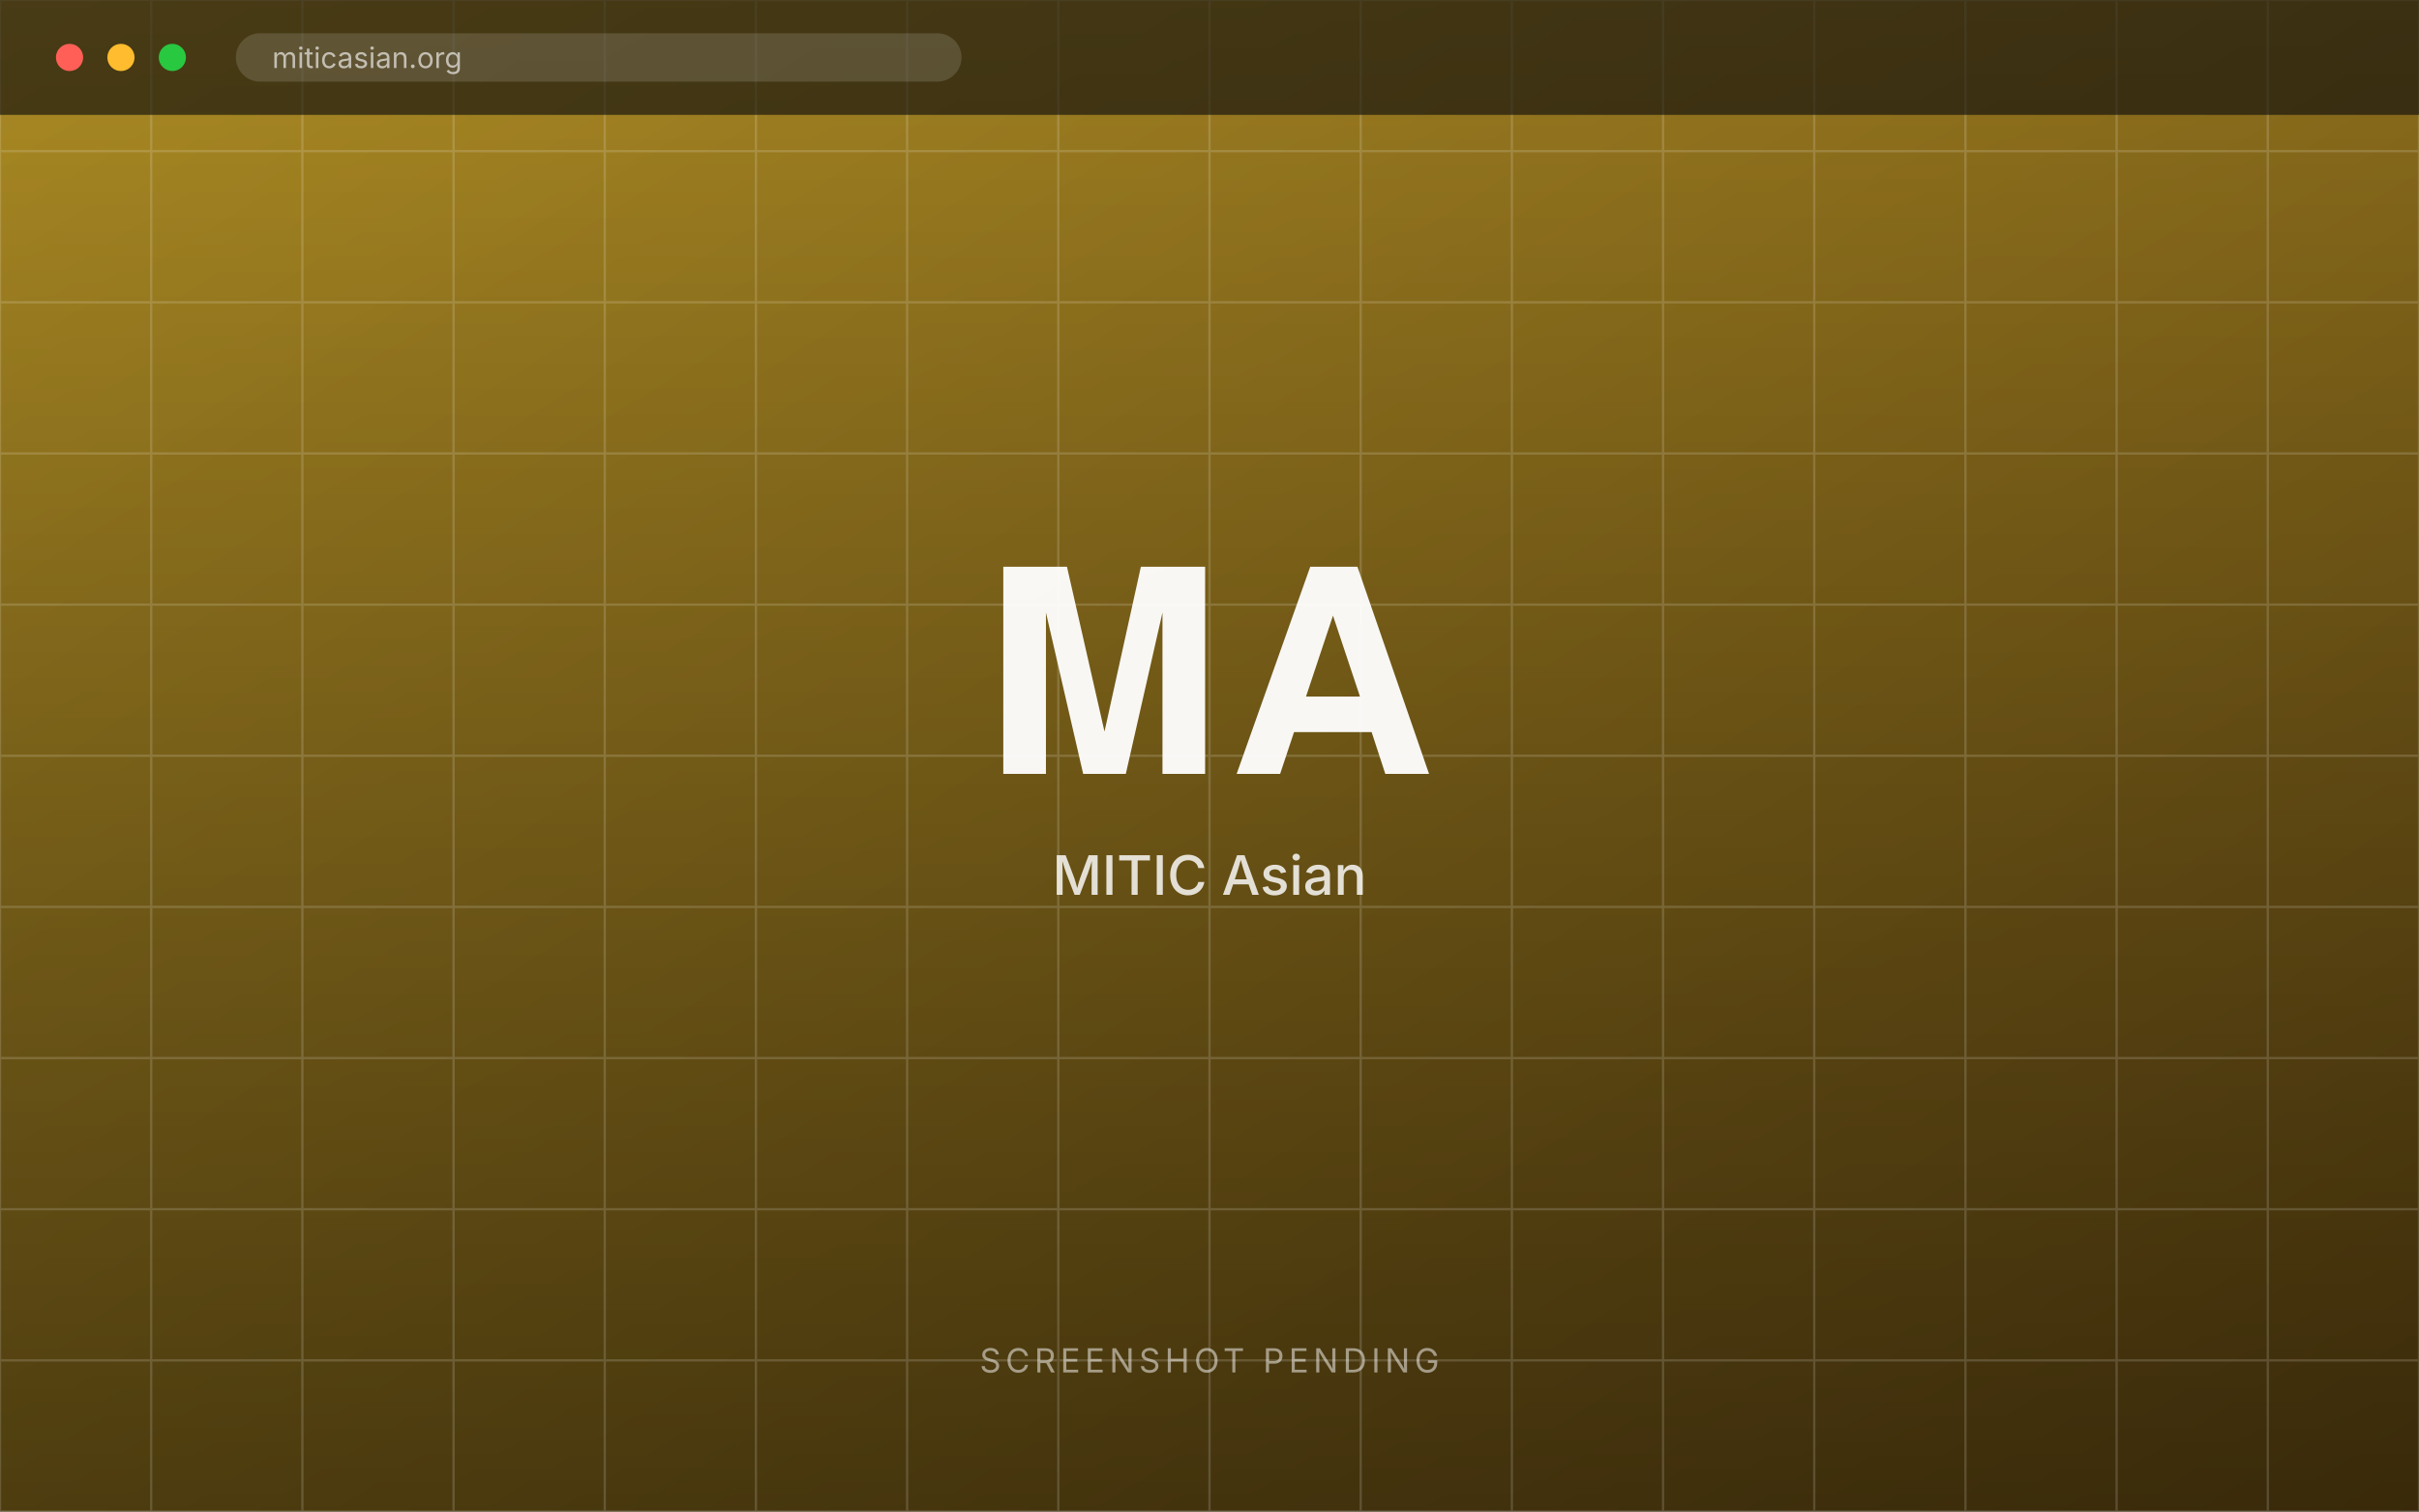
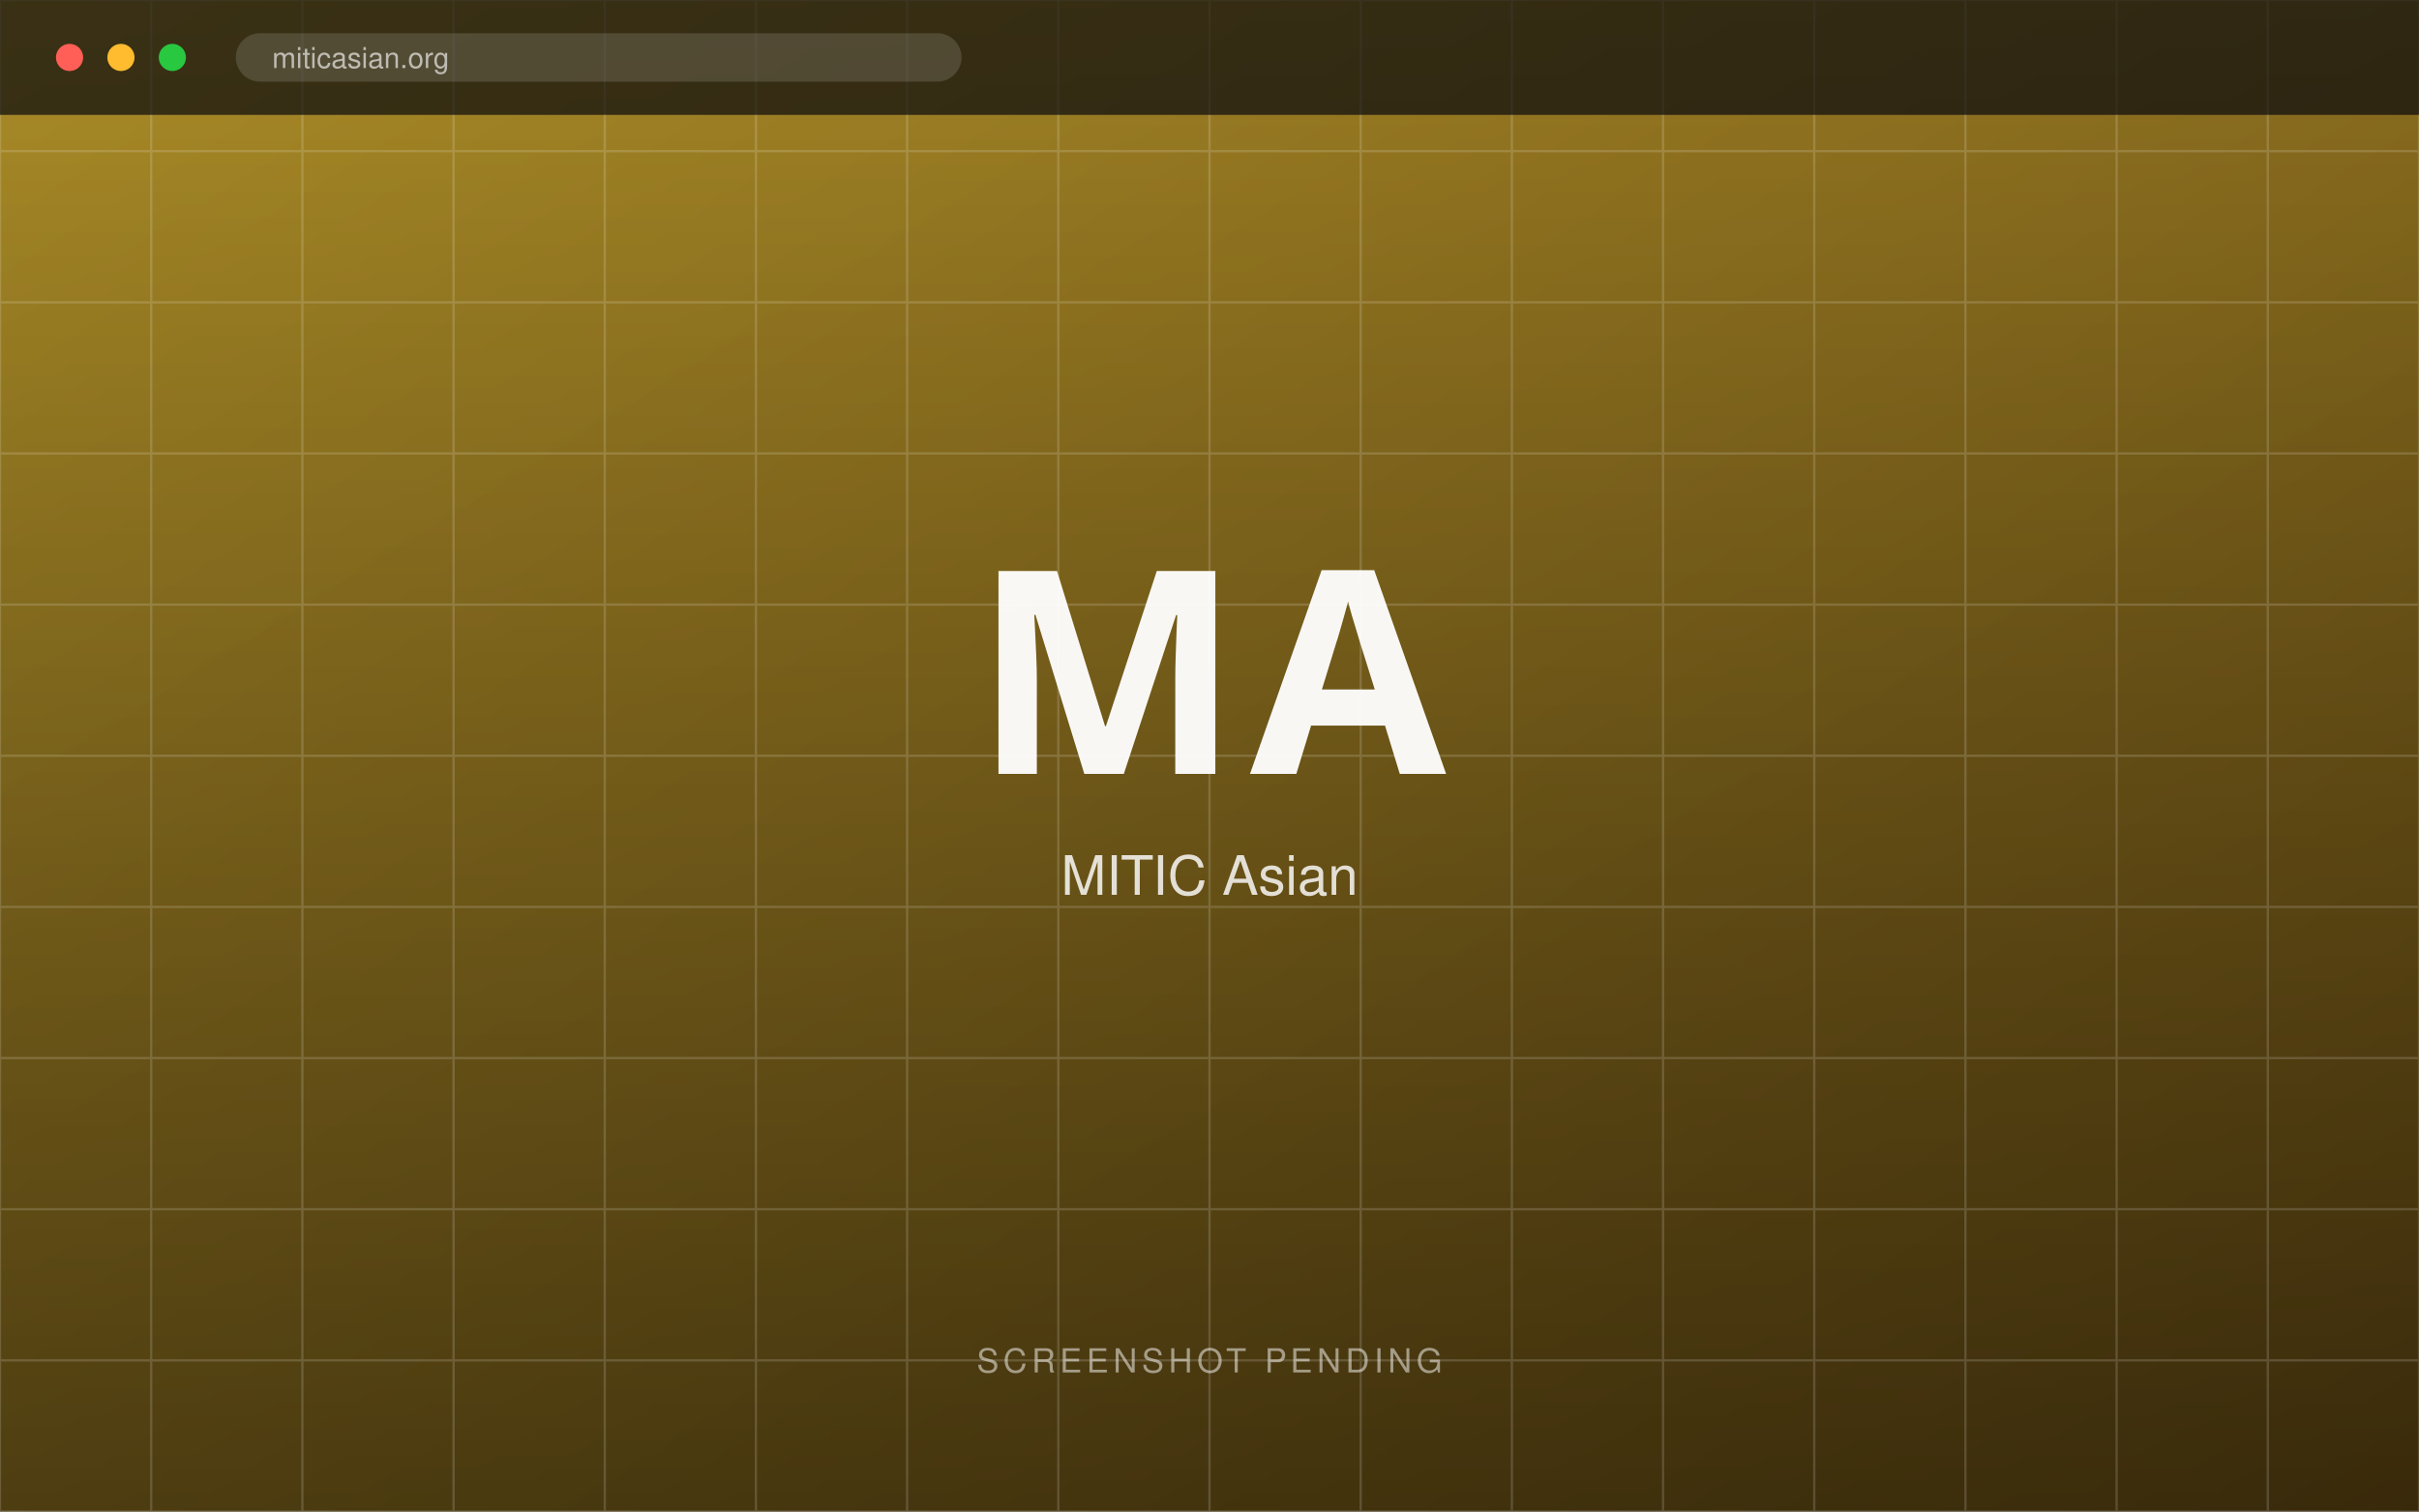
<svg xmlns="http://www.w3.org/2000/svg" viewBox="0 0 1600 1000" width="1600" height="1000" role="img" aria-label="MITIC Asian">
  <defs>
    <linearGradient id="g" x1="0" y1="0" x2="1" y2="1">
      <stop offset="0%" stop-color="#C9A227" stop-opacity=".85" />
      <stop offset="100%" stop-color="#6B4E12" stop-opacity=".95" />
    </linearGradient>
    <linearGradient id="v" x1="0" y1="0" x2="0" y2="1">
      <stop offset="0%" stop-color="#000" stop-opacity="0" />
      <stop offset="100%" stop-color="#000" stop-opacity=".45" />
    </linearGradient>
  </defs>
-   <rect width="1600" height="1000" fill="#131317" />
+   <rect width="1600" height="1000" fill="#101C2E" />
  <rect x="0" y="0" width="1600" height="1000" fill="url(#g)" />
  <rect x="0" y="0" width="1600" height="1000" fill="url(#v)" />
  <g opacity=".16" stroke="#fff" stroke-width="1.5">
    <line x1="0" y1="0" x2="1600" y2="0" />
    <line x1="0" y1="100" x2="1600" y2="100" />
    <line x1="0" y1="200" x2="1600" y2="200" />
    <line x1="0" y1="300" x2="1600" y2="300" />
    <line x1="0" y1="400" x2="1600" y2="400" />
    <line x1="0" y1="500" x2="1600" y2="500" />
    <line x1="0" y1="600" x2="1600" y2="600" />
    <line x1="0" y1="700" x2="1600" y2="700" />
    <line x1="0" y1="800" x2="1600" y2="800" />
    <line x1="0" y1="900" x2="1600" y2="900" />
    <line x1="0" y1="1000" x2="1600" y2="1000" />
    <line x1="0" y1="0" x2="0" y2="1000" />
    <line x1="100" y1="0" x2="100" y2="1000" />
    <line x1="200" y1="0" x2="200" y2="1000" />
    <line x1="300" y1="0" x2="300" y2="1000" />
    <line x1="400" y1="0" x2="400" y2="1000" />
    <line x1="500" y1="0" x2="500" y2="1000" />
    <line x1="600" y1="0" x2="600" y2="1000" />
    <line x1="700" y1="0" x2="700" y2="1000" />
    <line x1="800" y1="0" x2="800" y2="1000" />
    <line x1="900" y1="0" x2="900" y2="1000" />
    <line x1="1000" y1="0" x2="1000" y2="1000" />
    <line x1="1100" y1="0" x2="1100" y2="1000" />
    <line x1="1200" y1="0" x2="1200" y2="1000" />
    <line x1="1300" y1="0" x2="1300" y2="1000" />
    <line x1="1400" y1="0" x2="1400" y2="1000" />
    <line x1="1500" y1="0" x2="1500" y2="1000" />
    <line x1="1600" y1="0" x2="1600" y2="1000" />
  </g>
-   <rect x="0" y="0" width="1600" height="76" fill="#0A0A0C" opacity=".62" />
+   <rect x="0" y="0" width="1600" height="76" fill="#04060C" opacity=".68" />
  <circle cx="46" cy="38" r="9" fill="#FF5F57" />
  <circle cx="80" cy="38" r="9" fill="#FEBC2E" />
  <circle cx="114" cy="38" r="9" fill="#28C840" />
  <rect x="156" y="22" width="480" height="32" rx="16" fill="#fff" opacity=".14" />
-   <text x="180" y="45" font-family="'Instrument Sans',Inter,Helvetica,Arial,sans-serif" font-size="19" fill="#fff" opacity=".62">miticasian.org</text>
-   <text x="800" y="512" text-anchor="middle" font-family="Archivo,Helvetica,Arial,sans-serif" font-size="188" font-weight="700" fill="#fff" opacity=".95" letter-spacing="6">MA</text>
-   <text x="800" y="592" text-anchor="middle" font-family="'Instrument Sans',Inter,Helvetica,Arial,sans-serif" font-size="36" font-weight="500" fill="#fff" opacity=".82">MITIC Asian</text>
-   <text x="800" y="908" text-anchor="middle" font-family="'Instrument Sans',Inter,Helvetica,Arial,sans-serif" font-size="22" fill="#fff" opacity=".5" letter-spacing="3">SCREENSHOT PENDING</text>
+   <text x="180" y="45" font-family="'Chakra Petch',Helvetica,Arial,sans-serif" font-size="19" fill="#fff" opacity=".62">miticasian.org</text>
+   <text x="800" y="512" text-anchor="middle" font-family="'Big Shoulders Display',Haettenschweiler,'Arial Narrow',sans-serif" font-size="188" font-weight="700" fill="#fff" opacity=".95" letter-spacing="6">MA</text>
+   <text x="800" y="592" text-anchor="middle" font-family="'Chakra Petch',Helvetica,Arial,sans-serif" font-size="36" font-weight="500" fill="#fff" opacity=".82">MITIC Asian</text>
+   <text x="800" y="908" text-anchor="middle" font-family="'Chakra Petch',Helvetica,Arial,sans-serif" font-size="22" fill="#fff" opacity=".5" letter-spacing="3">SCREENSHOT PENDING</text>
</svg>
